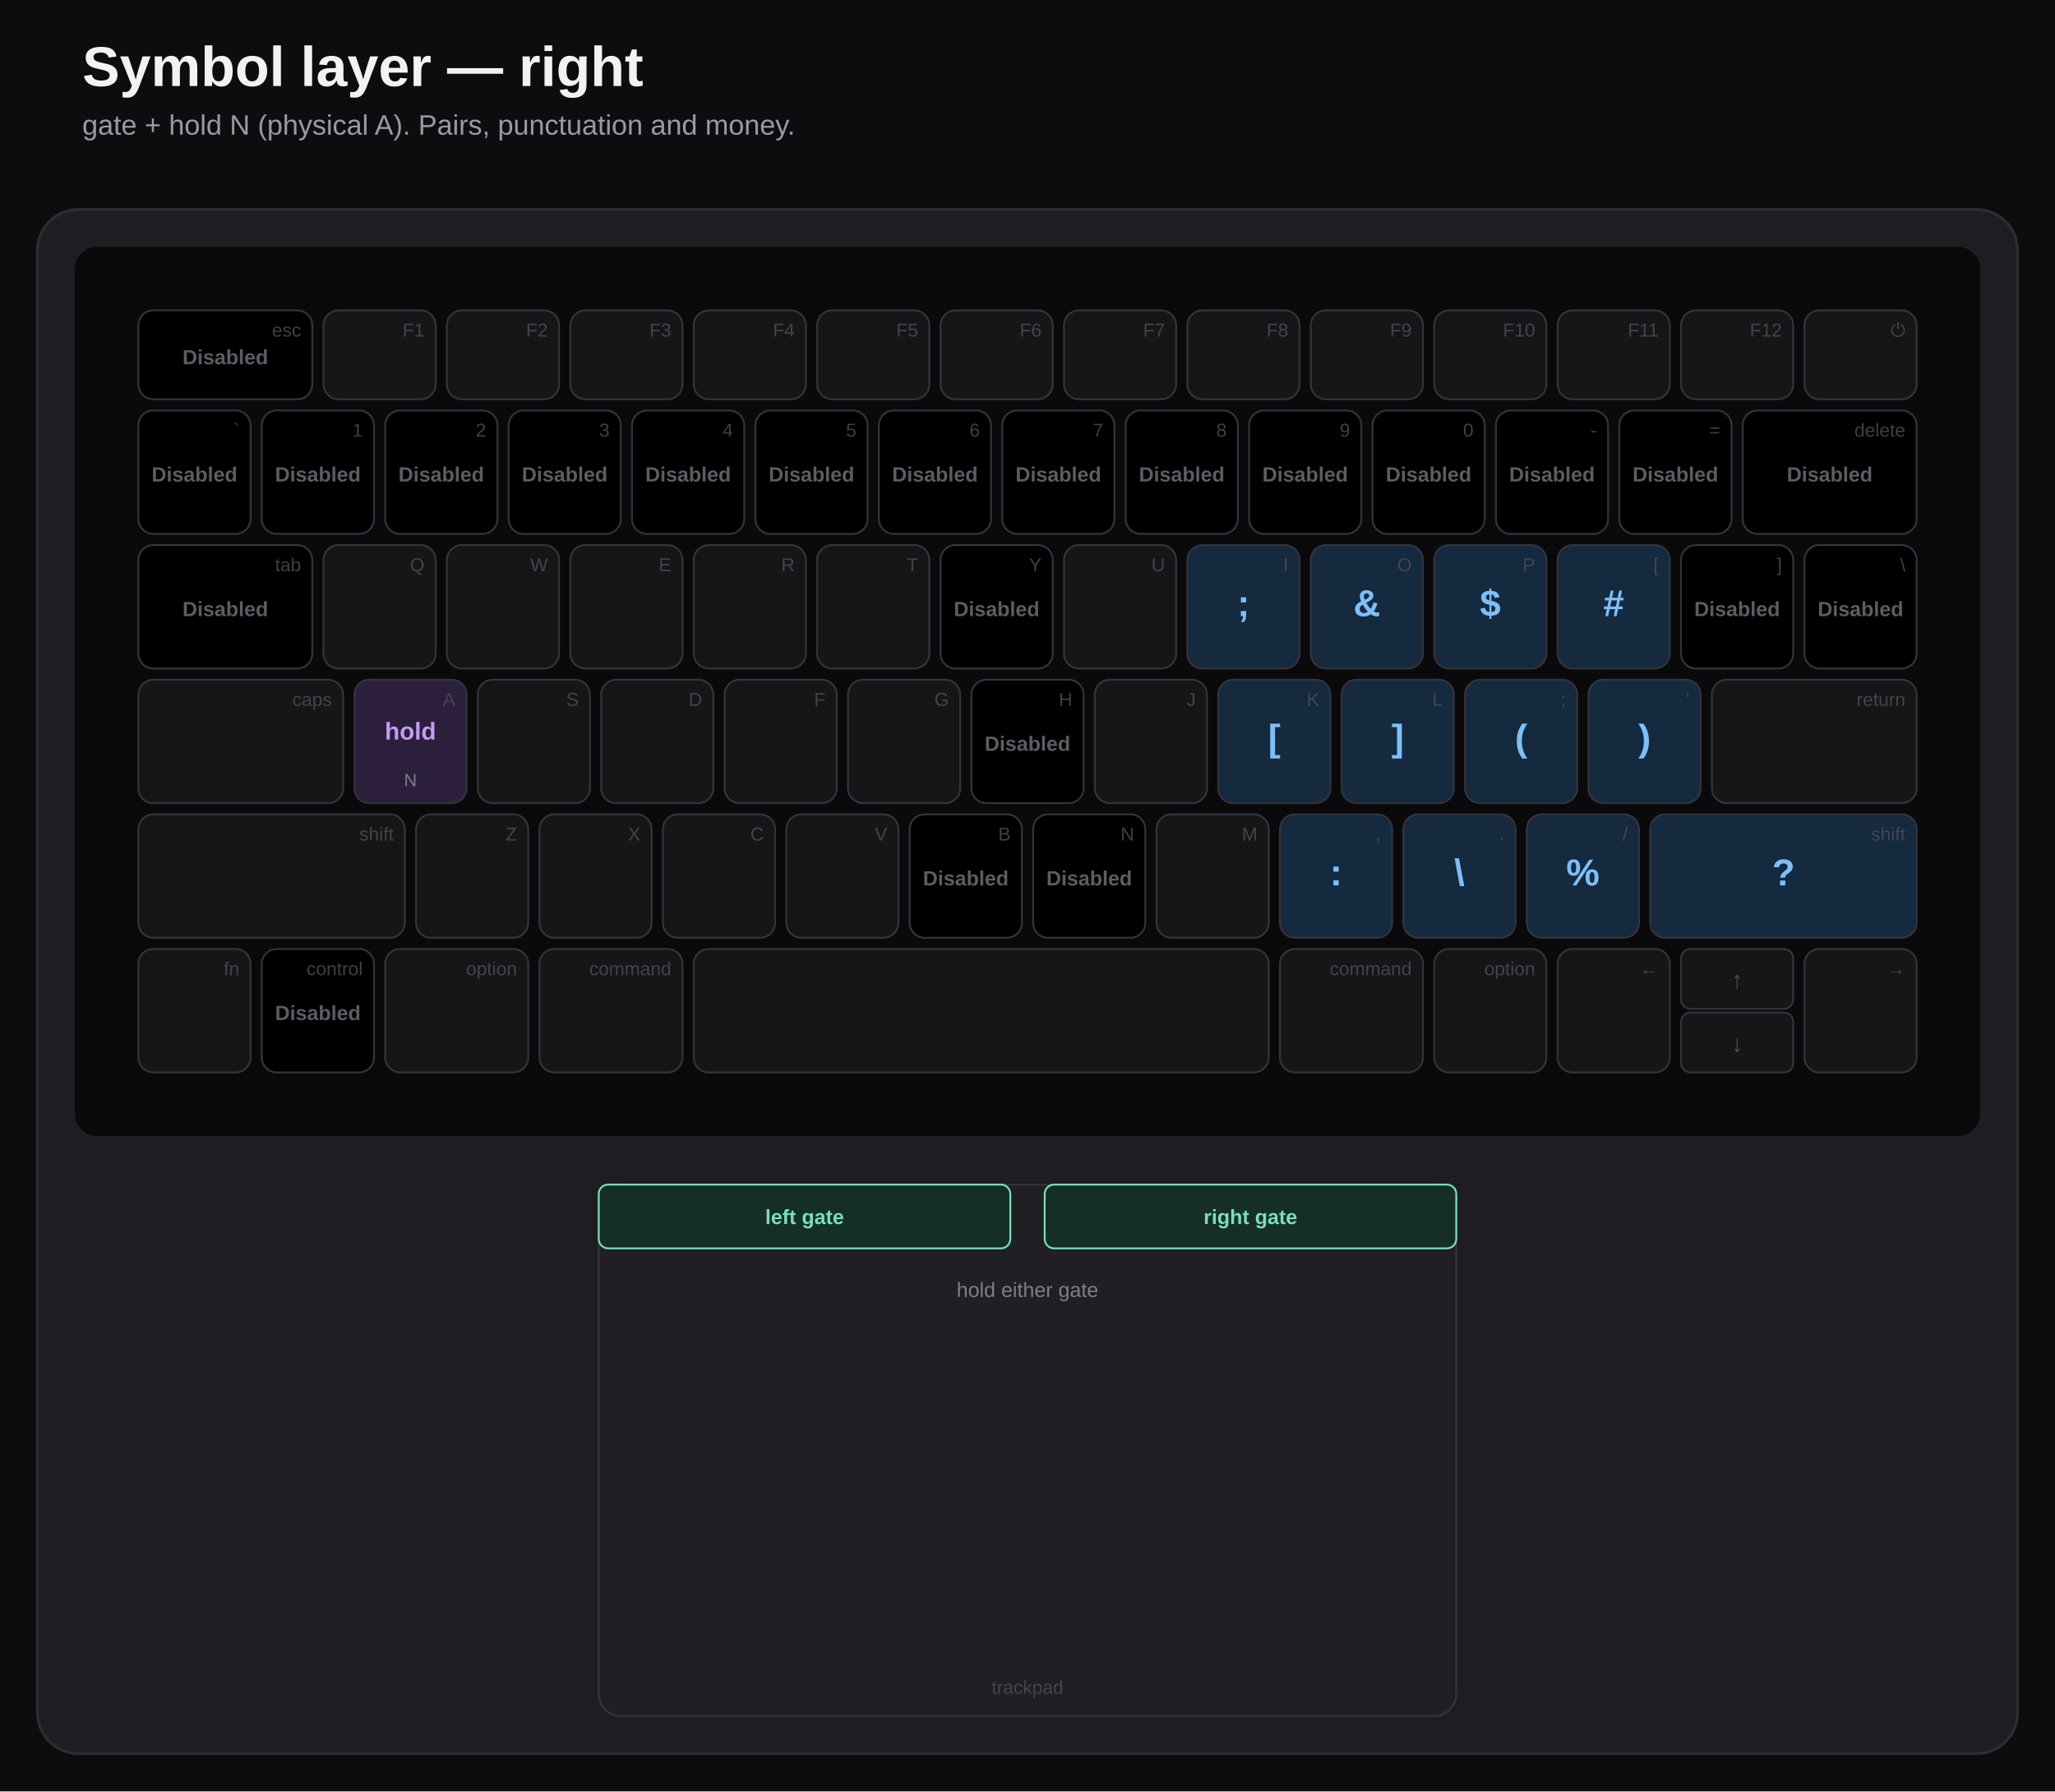
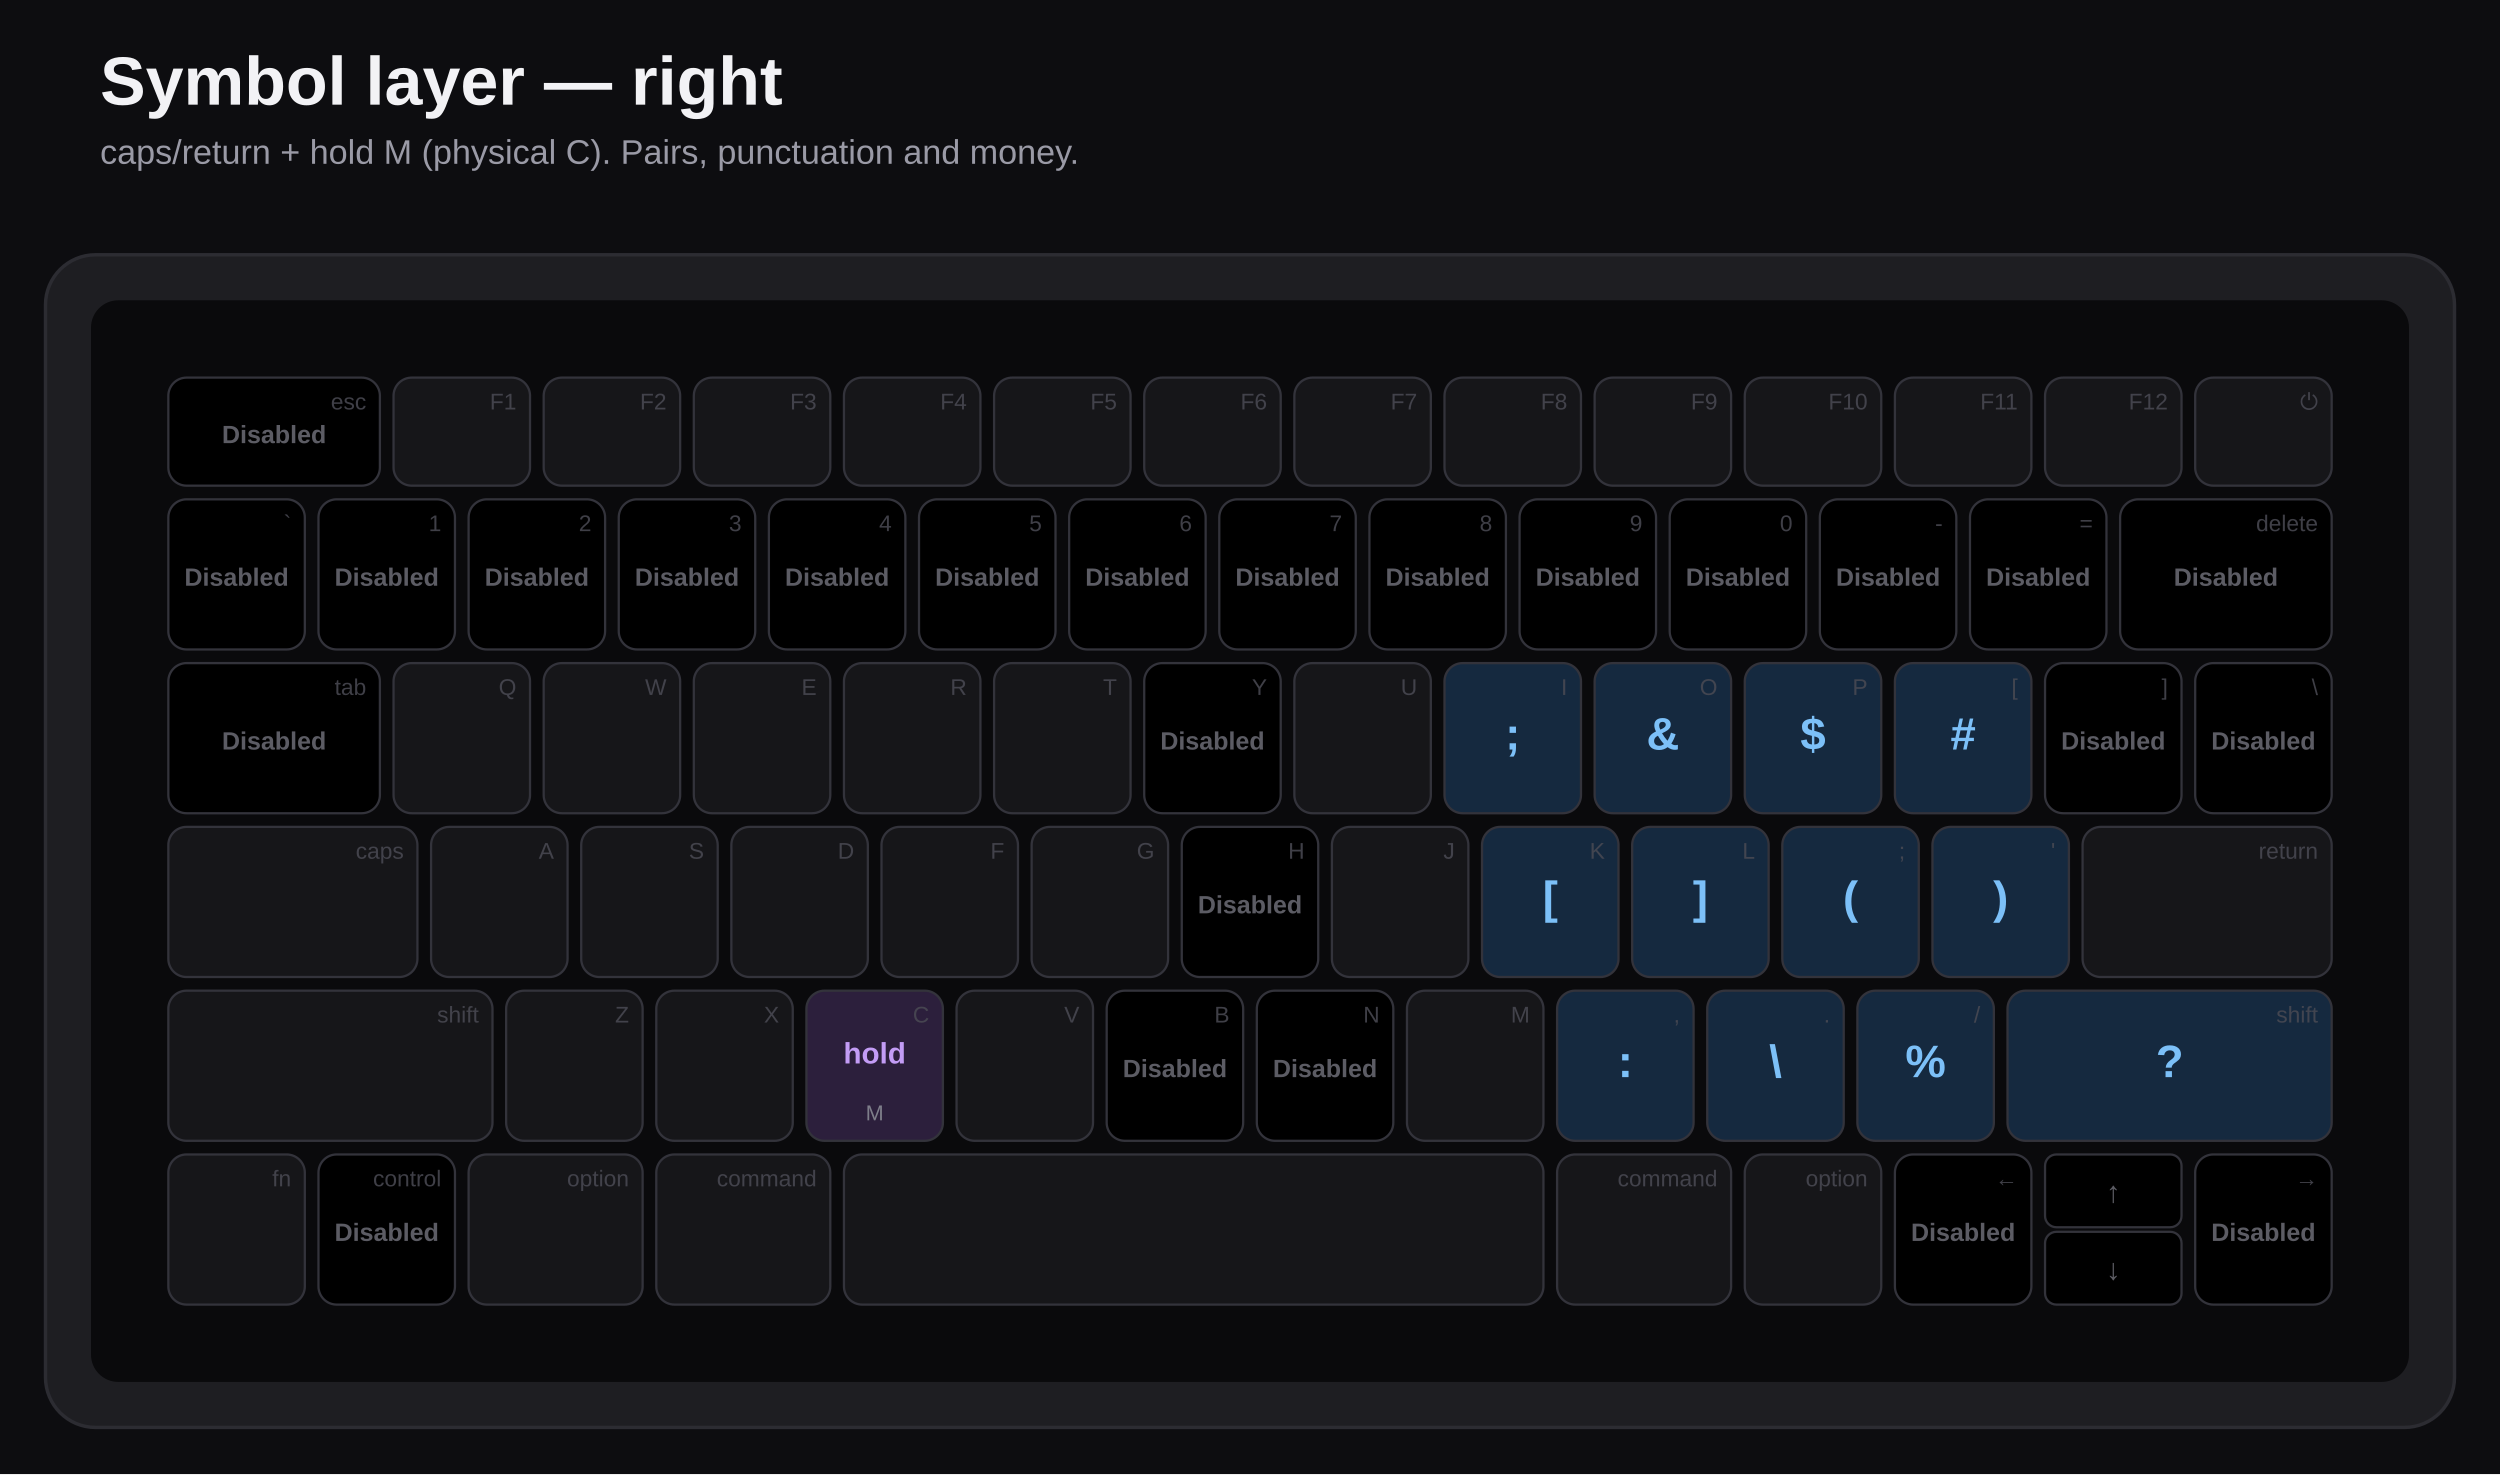
- <svg xmlns="http://www.w3.org/2000/svg" width="1099" height="958" viewBox="0 0 1099 958" role="img" aria-label="Symbol layer — right layer of the splitmac">
-   <rect width="1099" height="958" fill="#0d0d10" />
+ <svg xmlns="http://www.w3.org/2000/svg" width="1099" height="648" viewBox="0 0 1099 648" role="img" aria-label="Symbol layer — right layer of the splitmac">
+   <rect width="1099" height="648" fill="#0d0d10" />
  <text x="44.0" y="46.0" fill="#f2f2f5" font-size="30" font-weight="700" text-anchor="start" opacity="1.0" font-family="-apple-system, BlinkMacSystemFont, 'SF Pro Text', 'Helvetica Neue', Arial, sans-serif">Symbol layer — right</text>
-   <text x="44.0" y="72.0" fill="#9a9aa6" font-size="15" font-weight="400" text-anchor="start" opacity="1.0" font-family="-apple-system, BlinkMacSystemFont, 'SF Pro Text', 'Helvetica Neue', Arial, sans-serif">gate + hold N (physical A). Pairs, punctuation and money.</text>
-   <rect x="20.0" y="112.0" width="1059.0" height="825.8" rx="22" fill="#1e1e22" stroke="#2c2c32" stroke-width="1.5" />
+   <text x="44.0" y="72.0" fill="#9a9aa6" font-size="15" font-weight="400" text-anchor="start" opacity="1.0" font-family="-apple-system, BlinkMacSystemFont, 'SF Pro Text', 'Helvetica Neue', Arial, sans-serif">caps/return + hold M (physical C). Pairs, punctuation and money.</text>
+   <rect x="20.0" y="112.0" width="1059.0" height="515.5" rx="22" fill="#1e1e22" stroke="#2c2c32" stroke-width="1.5" />
  <rect x="40.0" y="132.0" width="1019.0" height="475.5" rx="12" fill="#0a0a0c" />
-   <rect x="320.2" y="633.5" width="458.6" height="284.3" rx="12" fill="#1f1f24" stroke="#33333b" stroke-width="1" />
-   <rect x="320.2" y="633.5" width="220.1" height="34.1" rx="5" fill="#152e26" stroke="#79dfbc" stroke-width="1" />
-   <text x="430.3" y="654.6" fill="#79dfbc" font-size="11" font-weight="600" text-anchor="middle" opacity="1.0" font-family="-apple-system, BlinkMacSystemFont, 'SF Pro Text', 'Helvetica Neue', Arial, sans-serif">left gate</text>
-   <rect x="558.7" y="633.5" width="220.1" height="34.1" rx="5" fill="#152e26" stroke="#79dfbc" stroke-width="1" />
-   <text x="668.7" y="654.6" fill="#79dfbc" font-size="11" font-weight="600" text-anchor="middle" opacity="1.0" font-family="-apple-system, BlinkMacSystemFont, 'SF Pro Text', 'Helvetica Neue', Arial, sans-serif">right gate</text>
-   <text x="549.5" y="693.6" fill="#7e7e8a" font-size="11" font-weight="500" text-anchor="middle" opacity="1.0" font-family="-apple-system, BlinkMacSystemFont, 'SF Pro Text', 'Helvetica Neue', Arial, sans-serif">hold either gate</text>
-   <text x="549.5" y="905.8" fill="#4a4a53" font-size="10" font-weight="500" text-anchor="middle" opacity="0.85" font-family="-apple-system, BlinkMacSystemFont, 'SF Pro Text', 'Helvetica Neue', Arial, sans-serif">trackpad</text>
  <rect x="74.0" y="166.0" width="93.0" height="47.5" rx="8" fill="#000000" stroke="#33333b" stroke-width="1" />
  <text x="161.0" y="180.0" fill="#4a4a53" font-size="10" font-weight="500" text-anchor="end" opacity="0.85" font-family="-apple-system, BlinkMacSystemFont, 'SF Pro Text', 'Helvetica Neue', Arial, sans-serif">esc</text>
  <text x="120.5" y="194.8" fill="#5c5c64" font-size="11" font-weight="600" text-anchor="middle" opacity="1.0" font-family="-apple-system, BlinkMacSystemFont, 'SF Pro Text', 'Helvetica Neue', Arial, sans-serif">Disabled</text>
  <rect x="173.0" y="166.0" width="60.0" height="47.5" rx="8" fill="#161619" stroke="#33333b" stroke-width="1" />
  <text x="227.0" y="180.0" fill="#4a4a53" font-size="10" font-weight="500" text-anchor="end" opacity="0.85" font-family="-apple-system, BlinkMacSystemFont, 'SF Pro Text', 'Helvetica Neue', Arial, sans-serif">F1</text>
  <rect x="239.0" y="166.0" width="60.0" height="47.5" rx="8" fill="#161619" stroke="#33333b" stroke-width="1" />
  <text x="293.0" y="180.0" fill="#4a4a53" font-size="10" font-weight="500" text-anchor="end" opacity="0.85" font-family="-apple-system, BlinkMacSystemFont, 'SF Pro Text', 'Helvetica Neue', Arial, sans-serif">F2</text>
  <rect x="305.0" y="166.0" width="60.0" height="47.5" rx="8" fill="#161619" stroke="#33333b" stroke-width="1" />
  <text x="359.0" y="180.0" fill="#4a4a53" font-size="10" font-weight="500" text-anchor="end" opacity="0.85" font-family="-apple-system, BlinkMacSystemFont, 'SF Pro Text', 'Helvetica Neue', Arial, sans-serif">F3</text>
  <rect x="371.0" y="166.0" width="60.0" height="47.5" rx="8" fill="#161619" stroke="#33333b" stroke-width="1" />
  <text x="425.0" y="180.0" fill="#4a4a53" font-size="10" font-weight="500" text-anchor="end" opacity="0.85" font-family="-apple-system, BlinkMacSystemFont, 'SF Pro Text', 'Helvetica Neue', Arial, sans-serif">F4</text>
  <rect x="437.0" y="166.0" width="60.0" height="47.5" rx="8" fill="#161619" stroke="#33333b" stroke-width="1" />
  <text x="491.0" y="180.0" fill="#4a4a53" font-size="10" font-weight="500" text-anchor="end" opacity="0.85" font-family="-apple-system, BlinkMacSystemFont, 'SF Pro Text', 'Helvetica Neue', Arial, sans-serif">F5</text>
  <rect x="503.0" y="166.0" width="60.0" height="47.5" rx="8" fill="#161619" stroke="#33333b" stroke-width="1" />
  <text x="557.0" y="180.0" fill="#4a4a53" font-size="10" font-weight="500" text-anchor="end" opacity="0.85" font-family="-apple-system, BlinkMacSystemFont, 'SF Pro Text', 'Helvetica Neue', Arial, sans-serif">F6</text>
  <rect x="569.0" y="166.0" width="60.0" height="47.5" rx="8" fill="#161619" stroke="#33333b" stroke-width="1" />
  <text x="623.0" y="180.0" fill="#4a4a53" font-size="10" font-weight="500" text-anchor="end" opacity="0.85" font-family="-apple-system, BlinkMacSystemFont, 'SF Pro Text', 'Helvetica Neue', Arial, sans-serif">F7</text>
  <rect x="635.0" y="166.0" width="60.0" height="47.5" rx="8" fill="#161619" stroke="#33333b" stroke-width="1" />
  <text x="689.0" y="180.0" fill="#4a4a53" font-size="10" font-weight="500" text-anchor="end" opacity="0.85" font-family="-apple-system, BlinkMacSystemFont, 'SF Pro Text', 'Helvetica Neue', Arial, sans-serif">F8</text>
  <rect x="701.0" y="166.0" width="60.0" height="47.5" rx="8" fill="#161619" stroke="#33333b" stroke-width="1" />
  <text x="755.0" y="180.0" fill="#4a4a53" font-size="10" font-weight="500" text-anchor="end" opacity="0.85" font-family="-apple-system, BlinkMacSystemFont, 'SF Pro Text', 'Helvetica Neue', Arial, sans-serif">F9</text>
  <rect x="767.0" y="166.0" width="60.0" height="47.5" rx="8" fill="#161619" stroke="#33333b" stroke-width="1" />
  <text x="821.0" y="180.0" fill="#4a4a53" font-size="10" font-weight="500" text-anchor="end" opacity="0.85" font-family="-apple-system, BlinkMacSystemFont, 'SF Pro Text', 'Helvetica Neue', Arial, sans-serif">F10</text>
  <rect x="833.0" y="166.0" width="60.0" height="47.5" rx="8" fill="#161619" stroke="#33333b" stroke-width="1" />
  <text x="887.0" y="180.0" fill="#4a4a53" font-size="10" font-weight="500" text-anchor="end" opacity="0.85" font-family="-apple-system, BlinkMacSystemFont, 'SF Pro Text', 'Helvetica Neue', Arial, sans-serif">F11</text>
  <rect x="899.0" y="166.0" width="60.0" height="47.5" rx="8" fill="#161619" stroke="#33333b" stroke-width="1" />
  <text x="953.0" y="180.0" fill="#4a4a53" font-size="10" font-weight="500" text-anchor="end" opacity="0.85" font-family="-apple-system, BlinkMacSystemFont, 'SF Pro Text', 'Helvetica Neue', Arial, sans-serif">F12</text>
  <rect x="965.0" y="166.0" width="60.0" height="47.5" rx="8" fill="#161619" stroke="#33333b" stroke-width="1" />
  <text x="1019.0" y="180.0" fill="#4a4a53" font-size="10" font-weight="500" text-anchor="end" opacity="0.85" font-family="-apple-system, BlinkMacSystemFont, 'SF Pro Text', 'Helvetica Neue', Arial, sans-serif">⏻</text>
  <rect x="74.0" y="219.5" width="60.0" height="66.0" rx="8" fill="#000000" stroke="#33333b" stroke-width="1" />
  <text x="128.0" y="233.5" fill="#4a4a53" font-size="10" font-weight="500" text-anchor="end" opacity="0.85" font-family="-apple-system, BlinkMacSystemFont, 'SF Pro Text', 'Helvetica Neue', Arial, sans-serif">`</text>
  <text x="104.0" y="257.5" fill="#5c5c64" font-size="11" font-weight="600" text-anchor="middle" opacity="1.0" font-family="-apple-system, BlinkMacSystemFont, 'SF Pro Text', 'Helvetica Neue', Arial, sans-serif">Disabled</text>
  <rect x="140.0" y="219.5" width="60.0" height="66.0" rx="8" fill="#000000" stroke="#33333b" stroke-width="1" />
  <text x="194.0" y="233.5" fill="#4a4a53" font-size="10" font-weight="500" text-anchor="end" opacity="0.85" font-family="-apple-system, BlinkMacSystemFont, 'SF Pro Text', 'Helvetica Neue', Arial, sans-serif">1</text>
  <text x="170.0" y="257.5" fill="#5c5c64" font-size="11" font-weight="600" text-anchor="middle" opacity="1.0" font-family="-apple-system, BlinkMacSystemFont, 'SF Pro Text', 'Helvetica Neue', Arial, sans-serif">Disabled</text>
  <rect x="206.0" y="219.5" width="60.0" height="66.0" rx="8" fill="#000000" stroke="#33333b" stroke-width="1" />
  <text x="260.0" y="233.5" fill="#4a4a53" font-size="10" font-weight="500" text-anchor="end" opacity="0.85" font-family="-apple-system, BlinkMacSystemFont, 'SF Pro Text', 'Helvetica Neue', Arial, sans-serif">2</text>
  <text x="236.0" y="257.5" fill="#5c5c64" font-size="11" font-weight="600" text-anchor="middle" opacity="1.0" font-family="-apple-system, BlinkMacSystemFont, 'SF Pro Text', 'Helvetica Neue', Arial, sans-serif">Disabled</text>
  <rect x="272.0" y="219.5" width="60.0" height="66.0" rx="8" fill="#000000" stroke="#33333b" stroke-width="1" />
  <text x="326.0" y="233.5" fill="#4a4a53" font-size="10" font-weight="500" text-anchor="end" opacity="0.85" font-family="-apple-system, BlinkMacSystemFont, 'SF Pro Text', 'Helvetica Neue', Arial, sans-serif">3</text>
  <text x="302.0" y="257.5" fill="#5c5c64" font-size="11" font-weight="600" text-anchor="middle" opacity="1.0" font-family="-apple-system, BlinkMacSystemFont, 'SF Pro Text', 'Helvetica Neue', Arial, sans-serif">Disabled</text>
  <rect x="338.0" y="219.5" width="60.0" height="66.0" rx="8" fill="#000000" stroke="#33333b" stroke-width="1" />
  <text x="392.0" y="233.5" fill="#4a4a53" font-size="10" font-weight="500" text-anchor="end" opacity="0.85" font-family="-apple-system, BlinkMacSystemFont, 'SF Pro Text', 'Helvetica Neue', Arial, sans-serif">4</text>
  <text x="368.0" y="257.5" fill="#5c5c64" font-size="11" font-weight="600" text-anchor="middle" opacity="1.0" font-family="-apple-system, BlinkMacSystemFont, 'SF Pro Text', 'Helvetica Neue', Arial, sans-serif">Disabled</text>
  <rect x="404.0" y="219.5" width="60.0" height="66.0" rx="8" fill="#000000" stroke="#33333b" stroke-width="1" />
  <text x="458.0" y="233.5" fill="#4a4a53" font-size="10" font-weight="500" text-anchor="end" opacity="0.85" font-family="-apple-system, BlinkMacSystemFont, 'SF Pro Text', 'Helvetica Neue', Arial, sans-serif">5</text>
  <text x="434.0" y="257.5" fill="#5c5c64" font-size="11" font-weight="600" text-anchor="middle" opacity="1.0" font-family="-apple-system, BlinkMacSystemFont, 'SF Pro Text', 'Helvetica Neue', Arial, sans-serif">Disabled</text>
  <rect x="470.0" y="219.5" width="60.0" height="66.0" rx="8" fill="#000000" stroke="#33333b" stroke-width="1" />
  <text x="524.0" y="233.5" fill="#4a4a53" font-size="10" font-weight="500" text-anchor="end" opacity="0.85" font-family="-apple-system, BlinkMacSystemFont, 'SF Pro Text', 'Helvetica Neue', Arial, sans-serif">6</text>
  <text x="500.0" y="257.5" fill="#5c5c64" font-size="11" font-weight="600" text-anchor="middle" opacity="1.0" font-family="-apple-system, BlinkMacSystemFont, 'SF Pro Text', 'Helvetica Neue', Arial, sans-serif">Disabled</text>
  <rect x="536.0" y="219.5" width="60.0" height="66.0" rx="8" fill="#000000" stroke="#33333b" stroke-width="1" />
  <text x="590.0" y="233.5" fill="#4a4a53" font-size="10" font-weight="500" text-anchor="end" opacity="0.85" font-family="-apple-system, BlinkMacSystemFont, 'SF Pro Text', 'Helvetica Neue', Arial, sans-serif">7</text>
  <text x="566.0" y="257.5" fill="#5c5c64" font-size="11" font-weight="600" text-anchor="middle" opacity="1.0" font-family="-apple-system, BlinkMacSystemFont, 'SF Pro Text', 'Helvetica Neue', Arial, sans-serif">Disabled</text>
  <rect x="602.0" y="219.5" width="60.0" height="66.0" rx="8" fill="#000000" stroke="#33333b" stroke-width="1" />
  <text x="656.0" y="233.5" fill="#4a4a53" font-size="10" font-weight="500" text-anchor="end" opacity="0.85" font-family="-apple-system, BlinkMacSystemFont, 'SF Pro Text', 'Helvetica Neue', Arial, sans-serif">8</text>
  <text x="632.0" y="257.5" fill="#5c5c64" font-size="11" font-weight="600" text-anchor="middle" opacity="1.0" font-family="-apple-system, BlinkMacSystemFont, 'SF Pro Text', 'Helvetica Neue', Arial, sans-serif">Disabled</text>
  <rect x="668.0" y="219.5" width="60.0" height="66.0" rx="8" fill="#000000" stroke="#33333b" stroke-width="1" />
  <text x="722.0" y="233.5" fill="#4a4a53" font-size="10" font-weight="500" text-anchor="end" opacity="0.85" font-family="-apple-system, BlinkMacSystemFont, 'SF Pro Text', 'Helvetica Neue', Arial, sans-serif">9</text>
  <text x="698.0" y="257.5" fill="#5c5c64" font-size="11" font-weight="600" text-anchor="middle" opacity="1.0" font-family="-apple-system, BlinkMacSystemFont, 'SF Pro Text', 'Helvetica Neue', Arial, sans-serif">Disabled</text>
  <rect x="734.0" y="219.5" width="60.0" height="66.0" rx="8" fill="#000000" stroke="#33333b" stroke-width="1" />
  <text x="788.0" y="233.5" fill="#4a4a53" font-size="10" font-weight="500" text-anchor="end" opacity="0.85" font-family="-apple-system, BlinkMacSystemFont, 'SF Pro Text', 'Helvetica Neue', Arial, sans-serif">0</text>
  <text x="764.0" y="257.5" fill="#5c5c64" font-size="11" font-weight="600" text-anchor="middle" opacity="1.0" font-family="-apple-system, BlinkMacSystemFont, 'SF Pro Text', 'Helvetica Neue', Arial, sans-serif">Disabled</text>
  <rect x="800.0" y="219.5" width="60.0" height="66.0" rx="8" fill="#000000" stroke="#33333b" stroke-width="1" />
  <text x="854.0" y="233.5" fill="#4a4a53" font-size="10" font-weight="500" text-anchor="end" opacity="0.85" font-family="-apple-system, BlinkMacSystemFont, 'SF Pro Text', 'Helvetica Neue', Arial, sans-serif">-</text>
  <text x="830.0" y="257.5" fill="#5c5c64" font-size="11" font-weight="600" text-anchor="middle" opacity="1.0" font-family="-apple-system, BlinkMacSystemFont, 'SF Pro Text', 'Helvetica Neue', Arial, sans-serif">Disabled</text>
  <rect x="866.0" y="219.5" width="60.0" height="66.0" rx="8" fill="#000000" stroke="#33333b" stroke-width="1" />
  <text x="920.0" y="233.5" fill="#4a4a53" font-size="10" font-weight="500" text-anchor="end" opacity="0.85" font-family="-apple-system, BlinkMacSystemFont, 'SF Pro Text', 'Helvetica Neue', Arial, sans-serif">=</text>
  <text x="896.0" y="257.5" fill="#5c5c64" font-size="11" font-weight="600" text-anchor="middle" opacity="1.0" font-family="-apple-system, BlinkMacSystemFont, 'SF Pro Text', 'Helvetica Neue', Arial, sans-serif">Disabled</text>
  <rect x="932.0" y="219.5" width="93.0" height="66.0" rx="8" fill="#000000" stroke="#33333b" stroke-width="1" />
  <text x="1019.0" y="233.5" fill="#4a4a53" font-size="10" font-weight="500" text-anchor="end" opacity="0.85" font-family="-apple-system, BlinkMacSystemFont, 'SF Pro Text', 'Helvetica Neue', Arial, sans-serif">delete</text>
  <text x="978.5" y="257.5" fill="#5c5c64" font-size="11" font-weight="600" text-anchor="middle" opacity="1.0" font-family="-apple-system, BlinkMacSystemFont, 'SF Pro Text', 'Helvetica Neue', Arial, sans-serif">Disabled</text>
  <rect x="74.0" y="291.5" width="93.0" height="66.0" rx="8" fill="#000000" stroke="#33333b" stroke-width="1" />
  <text x="161.0" y="305.5" fill="#4a4a53" font-size="10" font-weight="500" text-anchor="end" opacity="0.85" font-family="-apple-system, BlinkMacSystemFont, 'SF Pro Text', 'Helvetica Neue', Arial, sans-serif">tab</text>
  <text x="120.5" y="329.5" fill="#5c5c64" font-size="11" font-weight="600" text-anchor="middle" opacity="1.0" font-family="-apple-system, BlinkMacSystemFont, 'SF Pro Text', 'Helvetica Neue', Arial, sans-serif">Disabled</text>
  <rect x="173.0" y="291.5" width="60.0" height="66.0" rx="8" fill="#161619" stroke="#33333b" stroke-width="1" />
  <text x="227.0" y="305.5" fill="#4a4a53" font-size="10" font-weight="500" text-anchor="end" opacity="0.85" font-family="-apple-system, BlinkMacSystemFont, 'SF Pro Text', 'Helvetica Neue', Arial, sans-serif">Q</text>
  <rect x="239.0" y="291.5" width="60.0" height="66.0" rx="8" fill="#161619" stroke="#33333b" stroke-width="1" />
  <text x="293.0" y="305.5" fill="#4a4a53" font-size="10" font-weight="500" text-anchor="end" opacity="0.85" font-family="-apple-system, BlinkMacSystemFont, 'SF Pro Text', 'Helvetica Neue', Arial, sans-serif">W</text>
  <rect x="305.0" y="291.5" width="60.0" height="66.0" rx="8" fill="#161619" stroke="#33333b" stroke-width="1" />
  <text x="359.0" y="305.5" fill="#4a4a53" font-size="10" font-weight="500" text-anchor="end" opacity="0.85" font-family="-apple-system, BlinkMacSystemFont, 'SF Pro Text', 'Helvetica Neue', Arial, sans-serif">E</text>
  <rect x="371.0" y="291.5" width="60.0" height="66.0" rx="8" fill="#161619" stroke="#33333b" stroke-width="1" />
  <text x="425.0" y="305.5" fill="#4a4a53" font-size="10" font-weight="500" text-anchor="end" opacity="0.85" font-family="-apple-system, BlinkMacSystemFont, 'SF Pro Text', 'Helvetica Neue', Arial, sans-serif">R</text>
  <rect x="437.0" y="291.5" width="60.0" height="66.0" rx="8" fill="#161619" stroke="#33333b" stroke-width="1" />
  <text x="491.0" y="305.5" fill="#4a4a53" font-size="10" font-weight="500" text-anchor="end" opacity="0.85" font-family="-apple-system, BlinkMacSystemFont, 'SF Pro Text', 'Helvetica Neue', Arial, sans-serif">T</text>
  <rect x="503.0" y="291.5" width="60.0" height="66.0" rx="8" fill="#000000" stroke="#33333b" stroke-width="1" />
  <text x="557.0" y="305.5" fill="#4a4a53" font-size="10" font-weight="500" text-anchor="end" opacity="0.85" font-family="-apple-system, BlinkMacSystemFont, 'SF Pro Text', 'Helvetica Neue', Arial, sans-serif">Y</text>
  <text x="533.0" y="329.5" fill="#5c5c64" font-size="11" font-weight="600" text-anchor="middle" opacity="1.0" font-family="-apple-system, BlinkMacSystemFont, 'SF Pro Text', 'Helvetica Neue', Arial, sans-serif">Disabled</text>
  <rect x="569.0" y="291.5" width="60.0" height="66.0" rx="8" fill="#161619" stroke="#33333b" stroke-width="1" />
  <text x="623.0" y="305.5" fill="#4a4a53" font-size="10" font-weight="500" text-anchor="end" opacity="0.85" font-family="-apple-system, BlinkMacSystemFont, 'SF Pro Text', 'Helvetica Neue', Arial, sans-serif">U</text>
  <rect x="635.0" y="291.5" width="60.0" height="66.0" rx="8" fill="#15293f" stroke="#33333b" stroke-width="1" />
  <text x="689.0" y="305.5" fill="#4a4a53" font-size="10" font-weight="500" text-anchor="end" opacity="0.85" font-family="-apple-system, BlinkMacSystemFont, 'SF Pro Text', 'Helvetica Neue', Arial, sans-serif">I</text>
  <text x="665.0" y="329.5" fill="#7cc0f8" font-size="20" font-weight="700" text-anchor="middle" opacity="1.0" font-family="-apple-system, BlinkMacSystemFont, 'SF Pro Text', 'Helvetica Neue', Arial, sans-serif">;</text>
  <rect x="701.0" y="291.5" width="60.0" height="66.0" rx="8" fill="#15293f" stroke="#33333b" stroke-width="1" />
  <text x="755.0" y="305.5" fill="#4a4a53" font-size="10" font-weight="500" text-anchor="end" opacity="0.85" font-family="-apple-system, BlinkMacSystemFont, 'SF Pro Text', 'Helvetica Neue', Arial, sans-serif">O</text>
  <text x="731.0" y="329.5" fill="#7cc0f8" font-size="20" font-weight="700" text-anchor="middle" opacity="1.0" font-family="-apple-system, BlinkMacSystemFont, 'SF Pro Text', 'Helvetica Neue', Arial, sans-serif">&amp;</text>
  <rect x="767.0" y="291.5" width="60.0" height="66.0" rx="8" fill="#15293f" stroke="#33333b" stroke-width="1" />
  <text x="821.0" y="305.5" fill="#4a4a53" font-size="10" font-weight="500" text-anchor="end" opacity="0.85" font-family="-apple-system, BlinkMacSystemFont, 'SF Pro Text', 'Helvetica Neue', Arial, sans-serif">P</text>
  <text x="797.0" y="329.5" fill="#7cc0f8" font-size="20" font-weight="700" text-anchor="middle" opacity="1.0" font-family="-apple-system, BlinkMacSystemFont, 'SF Pro Text', 'Helvetica Neue', Arial, sans-serif">$</text>
  <rect x="833.0" y="291.5" width="60.0" height="66.0" rx="8" fill="#15293f" stroke="#33333b" stroke-width="1" />
  <text x="887.0" y="305.5" fill="#4a4a53" font-size="10" font-weight="500" text-anchor="end" opacity="0.85" font-family="-apple-system, BlinkMacSystemFont, 'SF Pro Text', 'Helvetica Neue', Arial, sans-serif">[</text>
  <text x="863.0" y="329.5" fill="#7cc0f8" font-size="20" font-weight="700" text-anchor="middle" opacity="1.0" font-family="-apple-system, BlinkMacSystemFont, 'SF Pro Text', 'Helvetica Neue', Arial, sans-serif">#</text>
  <rect x="899.0" y="291.5" width="60.0" height="66.0" rx="8" fill="#000000" stroke="#33333b" stroke-width="1" />
  <text x="953.0" y="305.5" fill="#4a4a53" font-size="10" font-weight="500" text-anchor="end" opacity="0.85" font-family="-apple-system, BlinkMacSystemFont, 'SF Pro Text', 'Helvetica Neue', Arial, sans-serif">]</text>
  <text x="929.0" y="329.5" fill="#5c5c64" font-size="11" font-weight="600" text-anchor="middle" opacity="1.0" font-family="-apple-system, BlinkMacSystemFont, 'SF Pro Text', 'Helvetica Neue', Arial, sans-serif">Disabled</text>
  <rect x="965.0" y="291.5" width="60.0" height="66.0" rx="8" fill="#000000" stroke="#33333b" stroke-width="1" />
  <text x="1019.0" y="305.5" fill="#4a4a53" font-size="10" font-weight="500" text-anchor="end" opacity="0.85" font-family="-apple-system, BlinkMacSystemFont, 'SF Pro Text', 'Helvetica Neue', Arial, sans-serif">\</text>
  <text x="995.0" y="329.5" fill="#5c5c64" font-size="11" font-weight="600" text-anchor="middle" opacity="1.0" font-family="-apple-system, BlinkMacSystemFont, 'SF Pro Text', 'Helvetica Neue', Arial, sans-serif">Disabled</text>
  <rect x="74.0" y="363.5" width="109.5" height="66.0" rx="8" fill="#161619" stroke="#33333b" stroke-width="1" />
  <text x="177.5" y="377.5" fill="#4a4a53" font-size="10" font-weight="500" text-anchor="end" opacity="0.85" font-family="-apple-system, BlinkMacSystemFont, 'SF Pro Text', 'Helvetica Neue', Arial, sans-serif">caps</text>
-   <rect x="189.5" y="363.5" width="60.0" height="66.0" rx="8" fill="#2c1f3c" stroke="#33333b" stroke-width="1" />
+   <rect x="189.5" y="363.5" width="60.0" height="66.0" rx="8" fill="#161619" stroke="#33333b" stroke-width="1" />
  <text x="243.5" y="377.5" fill="#4a4a53" font-size="10" font-weight="500" text-anchor="end" opacity="0.85" font-family="-apple-system, BlinkMacSystemFont, 'SF Pro Text', 'Helvetica Neue', Arial, sans-serif">A</text>
-   <text x="219.5" y="395.5" fill="#c39cf5" font-size="13" font-weight="600" text-anchor="middle" opacity="1.0" font-family="-apple-system, BlinkMacSystemFont, 'SF Pro Text', 'Helvetica Neue', Arial, sans-serif">hold</text>
-   <text x="219.5" y="420.5" fill="#7e7e8a" font-size="9.5" font-weight="500" text-anchor="middle" opacity="1.0" font-family="-apple-system, BlinkMacSystemFont, 'SF Pro Text', 'Helvetica Neue', Arial, sans-serif">N</text>
  <rect x="255.5" y="363.5" width="60.0" height="66.0" rx="8" fill="#161619" stroke="#33333b" stroke-width="1" />
  <text x="309.5" y="377.5" fill="#4a4a53" font-size="10" font-weight="500" text-anchor="end" opacity="0.85" font-family="-apple-system, BlinkMacSystemFont, 'SF Pro Text', 'Helvetica Neue', Arial, sans-serif">S</text>
  <rect x="321.5" y="363.5" width="60.0" height="66.0" rx="8" fill="#161619" stroke="#33333b" stroke-width="1" />
  <text x="375.5" y="377.5" fill="#4a4a53" font-size="10" font-weight="500" text-anchor="end" opacity="0.85" font-family="-apple-system, BlinkMacSystemFont, 'SF Pro Text', 'Helvetica Neue', Arial, sans-serif">D</text>
  <rect x="387.5" y="363.5" width="60.0" height="66.0" rx="8" fill="#161619" stroke="#33333b" stroke-width="1" />
  <text x="441.5" y="377.5" fill="#4a4a53" font-size="10" font-weight="500" text-anchor="end" opacity="0.85" font-family="-apple-system, BlinkMacSystemFont, 'SF Pro Text', 'Helvetica Neue', Arial, sans-serif">F</text>
  <rect x="453.5" y="363.5" width="60.0" height="66.0" rx="8" fill="#161619" stroke="#33333b" stroke-width="1" />
  <text x="507.5" y="377.5" fill="#4a4a53" font-size="10" font-weight="500" text-anchor="end" opacity="0.85" font-family="-apple-system, BlinkMacSystemFont, 'SF Pro Text', 'Helvetica Neue', Arial, sans-serif">G</text>
  <rect x="519.5" y="363.5" width="60.0" height="66.0" rx="8" fill="#000000" stroke="#33333b" stroke-width="1" />
  <text x="573.5" y="377.5" fill="#4a4a53" font-size="10" font-weight="500" text-anchor="end" opacity="0.85" font-family="-apple-system, BlinkMacSystemFont, 'SF Pro Text', 'Helvetica Neue', Arial, sans-serif">H</text>
  <text x="549.5" y="401.5" fill="#5c5c64" font-size="11" font-weight="600" text-anchor="middle" opacity="1.0" font-family="-apple-system, BlinkMacSystemFont, 'SF Pro Text', 'Helvetica Neue', Arial, sans-serif">Disabled</text>
  <rect x="585.5" y="363.5" width="60.0" height="66.0" rx="8" fill="#161619" stroke="#33333b" stroke-width="1" />
  <text x="639.5" y="377.5" fill="#4a4a53" font-size="10" font-weight="500" text-anchor="end" opacity="0.85" font-family="-apple-system, BlinkMacSystemFont, 'SF Pro Text', 'Helvetica Neue', Arial, sans-serif">J</text>
  <rect x="651.5" y="363.5" width="60.0" height="66.0" rx="8" fill="#15293f" stroke="#33333b" stroke-width="1" />
  <text x="705.5" y="377.5" fill="#4a4a53" font-size="10" font-weight="500" text-anchor="end" opacity="0.85" font-family="-apple-system, BlinkMacSystemFont, 'SF Pro Text', 'Helvetica Neue', Arial, sans-serif">K</text>
  <text x="681.5" y="401.5" fill="#7cc0f8" font-size="20" font-weight="700" text-anchor="middle" opacity="1.0" font-family="-apple-system, BlinkMacSystemFont, 'SF Pro Text', 'Helvetica Neue', Arial, sans-serif">[</text>
  <rect x="717.5" y="363.5" width="60.0" height="66.0" rx="8" fill="#15293f" stroke="#33333b" stroke-width="1" />
  <text x="771.5" y="377.5" fill="#4a4a53" font-size="10" font-weight="500" text-anchor="end" opacity="0.85" font-family="-apple-system, BlinkMacSystemFont, 'SF Pro Text', 'Helvetica Neue', Arial, sans-serif">L</text>
  <text x="747.5" y="401.5" fill="#7cc0f8" font-size="20" font-weight="700" text-anchor="middle" opacity="1.0" font-family="-apple-system, BlinkMacSystemFont, 'SF Pro Text', 'Helvetica Neue', Arial, sans-serif">]</text>
  <rect x="783.5" y="363.5" width="60.0" height="66.0" rx="8" fill="#15293f" stroke="#33333b" stroke-width="1" />
  <text x="837.5" y="377.5" fill="#4a4a53" font-size="10" font-weight="500" text-anchor="end" opacity="0.85" font-family="-apple-system, BlinkMacSystemFont, 'SF Pro Text', 'Helvetica Neue', Arial, sans-serif">;</text>
  <text x="813.5" y="401.5" fill="#7cc0f8" font-size="20" font-weight="700" text-anchor="middle" opacity="1.0" font-family="-apple-system, BlinkMacSystemFont, 'SF Pro Text', 'Helvetica Neue', Arial, sans-serif">(</text>
  <rect x="849.5" y="363.5" width="60.0" height="66.0" rx="8" fill="#15293f" stroke="#33333b" stroke-width="1" />
  <text x="903.5" y="377.5" fill="#4a4a53" font-size="10" font-weight="500" text-anchor="end" opacity="0.85" font-family="-apple-system, BlinkMacSystemFont, 'SF Pro Text', 'Helvetica Neue', Arial, sans-serif">'</text>
  <text x="879.5" y="401.5" fill="#7cc0f8" font-size="20" font-weight="700" text-anchor="middle" opacity="1.0" font-family="-apple-system, BlinkMacSystemFont, 'SF Pro Text', 'Helvetica Neue', Arial, sans-serif">)</text>
  <rect x="915.5" y="363.5" width="109.5" height="66.0" rx="8" fill="#161619" stroke="#33333b" stroke-width="1" />
  <text x="1019.0" y="377.5" fill="#4a4a53" font-size="10" font-weight="500" text-anchor="end" opacity="0.85" font-family="-apple-system, BlinkMacSystemFont, 'SF Pro Text', 'Helvetica Neue', Arial, sans-serif">return</text>
  <rect x="74.0" y="435.5" width="142.5" height="66.0" rx="8" fill="#161619" stroke="#33333b" stroke-width="1" />
  <text x="210.5" y="449.5" fill="#4a4a53" font-size="10" font-weight="500" text-anchor="end" opacity="0.85" font-family="-apple-system, BlinkMacSystemFont, 'SF Pro Text', 'Helvetica Neue', Arial, sans-serif">shift</text>
  <rect x="222.5" y="435.5" width="60.0" height="66.0" rx="8" fill="#161619" stroke="#33333b" stroke-width="1" />
  <text x="276.5" y="449.5" fill="#4a4a53" font-size="10" font-weight="500" text-anchor="end" opacity="0.85" font-family="-apple-system, BlinkMacSystemFont, 'SF Pro Text', 'Helvetica Neue', Arial, sans-serif">Z</text>
  <rect x="288.5" y="435.5" width="60.0" height="66.0" rx="8" fill="#161619" stroke="#33333b" stroke-width="1" />
  <text x="342.5" y="449.5" fill="#4a4a53" font-size="10" font-weight="500" text-anchor="end" opacity="0.85" font-family="-apple-system, BlinkMacSystemFont, 'SF Pro Text', 'Helvetica Neue', Arial, sans-serif">X</text>
-   <rect x="354.5" y="435.5" width="60.0" height="66.0" rx="8" fill="#161619" stroke="#33333b" stroke-width="1" />
+   <rect x="354.5" y="435.5" width="60.0" height="66.0" rx="8" fill="#2c1f3c" stroke="#33333b" stroke-width="1" />
  <text x="408.5" y="449.5" fill="#4a4a53" font-size="10" font-weight="500" text-anchor="end" opacity="0.85" font-family="-apple-system, BlinkMacSystemFont, 'SF Pro Text', 'Helvetica Neue', Arial, sans-serif">C</text>
+   <text x="384.5" y="467.5" fill="#c39cf5" font-size="13" font-weight="600" text-anchor="middle" opacity="1.0" font-family="-apple-system, BlinkMacSystemFont, 'SF Pro Text', 'Helvetica Neue', Arial, sans-serif">hold</text>
+   <text x="384.5" y="492.5" fill="#7e7e8a" font-size="9.5" font-weight="500" text-anchor="middle" opacity="1.0" font-family="-apple-system, BlinkMacSystemFont, 'SF Pro Text', 'Helvetica Neue', Arial, sans-serif">M</text>
  <rect x="420.5" y="435.5" width="60.0" height="66.0" rx="8" fill="#161619" stroke="#33333b" stroke-width="1" />
  <text x="474.5" y="449.5" fill="#4a4a53" font-size="10" font-weight="500" text-anchor="end" opacity="0.85" font-family="-apple-system, BlinkMacSystemFont, 'SF Pro Text', 'Helvetica Neue', Arial, sans-serif">V</text>
  <rect x="486.5" y="435.5" width="60.0" height="66.0" rx="8" fill="#000000" stroke="#33333b" stroke-width="1" />
  <text x="540.5" y="449.5" fill="#4a4a53" font-size="10" font-weight="500" text-anchor="end" opacity="0.85" font-family="-apple-system, BlinkMacSystemFont, 'SF Pro Text', 'Helvetica Neue', Arial, sans-serif">B</text>
  <text x="516.5" y="473.5" fill="#5c5c64" font-size="11" font-weight="600" text-anchor="middle" opacity="1.0" font-family="-apple-system, BlinkMacSystemFont, 'SF Pro Text', 'Helvetica Neue', Arial, sans-serif">Disabled</text>
  <rect x="552.5" y="435.5" width="60.0" height="66.0" rx="8" fill="#000000" stroke="#33333b" stroke-width="1" />
  <text x="606.5" y="449.5" fill="#4a4a53" font-size="10" font-weight="500" text-anchor="end" opacity="0.85" font-family="-apple-system, BlinkMacSystemFont, 'SF Pro Text', 'Helvetica Neue', Arial, sans-serif">N</text>
  <text x="582.5" y="473.5" fill="#5c5c64" font-size="11" font-weight="600" text-anchor="middle" opacity="1.0" font-family="-apple-system, BlinkMacSystemFont, 'SF Pro Text', 'Helvetica Neue', Arial, sans-serif">Disabled</text>
  <rect x="618.5" y="435.5" width="60.0" height="66.0" rx="8" fill="#161619" stroke="#33333b" stroke-width="1" />
  <text x="672.5" y="449.5" fill="#4a4a53" font-size="10" font-weight="500" text-anchor="end" opacity="0.85" font-family="-apple-system, BlinkMacSystemFont, 'SF Pro Text', 'Helvetica Neue', Arial, sans-serif">M</text>
  <rect x="684.5" y="435.5" width="60.0" height="66.0" rx="8" fill="#15293f" stroke="#33333b" stroke-width="1" />
  <text x="738.5" y="449.5" fill="#4a4a53" font-size="10" font-weight="500" text-anchor="end" opacity="0.85" font-family="-apple-system, BlinkMacSystemFont, 'SF Pro Text', 'Helvetica Neue', Arial, sans-serif">,</text>
  <text x="714.5" y="473.5" fill="#7cc0f8" font-size="20" font-weight="700" text-anchor="middle" opacity="1.0" font-family="-apple-system, BlinkMacSystemFont, 'SF Pro Text', 'Helvetica Neue', Arial, sans-serif">:</text>
  <rect x="750.5" y="435.5" width="60.0" height="66.0" rx="8" fill="#15293f" stroke="#33333b" stroke-width="1" />
  <text x="804.5" y="449.5" fill="#4a4a53" font-size="10" font-weight="500" text-anchor="end" opacity="0.85" font-family="-apple-system, BlinkMacSystemFont, 'SF Pro Text', 'Helvetica Neue', Arial, sans-serif">.</text>
  <text x="780.5" y="473.5" fill="#7cc0f8" font-size="20" font-weight="700" text-anchor="middle" opacity="1.0" font-family="-apple-system, BlinkMacSystemFont, 'SF Pro Text', 'Helvetica Neue', Arial, sans-serif">\</text>
  <rect x="816.5" y="435.5" width="60.0" height="66.0" rx="8" fill="#15293f" stroke="#33333b" stroke-width="1" />
  <text x="870.5" y="449.5" fill="#4a4a53" font-size="10" font-weight="500" text-anchor="end" opacity="0.85" font-family="-apple-system, BlinkMacSystemFont, 'SF Pro Text', 'Helvetica Neue', Arial, sans-serif">/</text>
  <text x="846.5" y="473.5" fill="#7cc0f8" font-size="20" font-weight="700" text-anchor="middle" opacity="1.0" font-family="-apple-system, BlinkMacSystemFont, 'SF Pro Text', 'Helvetica Neue', Arial, sans-serif">%</text>
  <rect x="882.5" y="435.5" width="142.5" height="66.0" rx="8" fill="#15293f" stroke="#33333b" stroke-width="1" />
  <text x="1019.0" y="449.5" fill="#4a4a53" font-size="10" font-weight="500" text-anchor="end" opacity="0.85" font-family="-apple-system, BlinkMacSystemFont, 'SF Pro Text', 'Helvetica Neue', Arial, sans-serif">shift</text>
  <text x="953.8" y="473.5" fill="#7cc0f8" font-size="20" font-weight="700" text-anchor="middle" opacity="1.0" font-family="-apple-system, BlinkMacSystemFont, 'SF Pro Text', 'Helvetica Neue', Arial, sans-serif">?</text>
  <rect x="74.0" y="507.5" width="60.0" height="66.0" rx="8" fill="#161619" stroke="#33333b" stroke-width="1" />
  <text x="128.0" y="521.5" fill="#4a4a53" font-size="10" font-weight="500" text-anchor="end" opacity="0.85" font-family="-apple-system, BlinkMacSystemFont, 'SF Pro Text', 'Helvetica Neue', Arial, sans-serif">fn</text>
  <rect x="140.0" y="507.5" width="60.0" height="66.0" rx="8" fill="#000000" stroke="#33333b" stroke-width="1" />
  <text x="194.0" y="521.5" fill="#4a4a53" font-size="10" font-weight="500" text-anchor="end" opacity="0.85" font-family="-apple-system, BlinkMacSystemFont, 'SF Pro Text', 'Helvetica Neue', Arial, sans-serif">control</text>
  <text x="170.0" y="545.5" fill="#5c5c64" font-size="11" font-weight="600" text-anchor="middle" opacity="1.0" font-family="-apple-system, BlinkMacSystemFont, 'SF Pro Text', 'Helvetica Neue', Arial, sans-serif">Disabled</text>
  <rect x="206.0" y="507.5" width="76.5" height="66.0" rx="8" fill="#161619" stroke="#33333b" stroke-width="1" />
  <text x="276.5" y="521.5" fill="#4a4a53" font-size="10" font-weight="500" text-anchor="end" opacity="0.85" font-family="-apple-system, BlinkMacSystemFont, 'SF Pro Text', 'Helvetica Neue', Arial, sans-serif">option</text>
  <rect x="288.5" y="507.5" width="76.5" height="66.0" rx="8" fill="#161619" stroke="#33333b" stroke-width="1" />
  <text x="359.0" y="521.5" fill="#4a4a53" font-size="10" font-weight="500" text-anchor="end" opacity="0.85" font-family="-apple-system, BlinkMacSystemFont, 'SF Pro Text', 'Helvetica Neue', Arial, sans-serif">command</text>
  <rect x="371.0" y="507.5" width="307.5" height="66.0" rx="8" fill="#161619" stroke="#33333b" stroke-width="1" />
  <rect x="684.5" y="507.5" width="76.5" height="66.0" rx="8" fill="#161619" stroke="#33333b" stroke-width="1" />
  <text x="755.0" y="521.5" fill="#4a4a53" font-size="10" font-weight="500" text-anchor="end" opacity="0.85" font-family="-apple-system, BlinkMacSystemFont, 'SF Pro Text', 'Helvetica Neue', Arial, sans-serif">command</text>
  <rect x="767.0" y="507.5" width="60.0" height="66.0" rx="8" fill="#161619" stroke="#33333b" stroke-width="1" />
  <text x="821.0" y="521.5" fill="#4a4a53" font-size="10" font-weight="500" text-anchor="end" opacity="0.85" font-family="-apple-system, BlinkMacSystemFont, 'SF Pro Text', 'Helvetica Neue', Arial, sans-serif">option</text>
-   <rect x="833.0" y="507.5" width="60.0" height="66.0" rx="8" fill="#161619" stroke="#33333b" stroke-width="1" />
+   <rect x="833.0" y="507.5" width="60.0" height="66.0" rx="8" fill="#000000" stroke="#33333b" stroke-width="1" />
  <text x="887.0" y="521.5" fill="#4a4a53" font-size="10" font-weight="500" text-anchor="end" opacity="0.85" font-family="-apple-system, BlinkMacSystemFont, 'SF Pro Text', 'Helvetica Neue', Arial, sans-serif">←</text>
-   <rect x="899.0" y="507.5" width="60.0" height="32.0" rx="5" fill="#161619" stroke="#33333b" stroke-width="1" />
-   <text x="929.0" y="528.5" fill="#4c4c55" font-size="13" font-weight="600" text-anchor="middle" opacity="1.0" font-family="-apple-system, BlinkMacSystemFont, 'SF Pro Text', 'Helvetica Neue', Arial, sans-serif">↑</text>
-   <rect x="899.0" y="541.5" width="60.0" height="32.0" rx="5" fill="#161619" stroke="#33333b" stroke-width="1" />
-   <text x="929.0" y="562.5" fill="#4c4c55" font-size="13" font-weight="600" text-anchor="middle" opacity="1.0" font-family="-apple-system, BlinkMacSystemFont, 'SF Pro Text', 'Helvetica Neue', Arial, sans-serif">↓</text>
-   <rect x="965.0" y="507.5" width="60.0" height="66.0" rx="8" fill="#161619" stroke="#33333b" stroke-width="1" />
+   <text x="863.0" y="545.5" fill="#5c5c64" font-size="11" font-weight="600" text-anchor="middle" opacity="1.0" font-family="-apple-system, BlinkMacSystemFont, 'SF Pro Text', 'Helvetica Neue', Arial, sans-serif">Disabled</text>
+   <rect x="899.0" y="507.5" width="60.0" height="32.0" rx="5" fill="#000000" stroke="#33333b" stroke-width="1" />
+   <text x="929.0" y="528.5" fill="#5c5c64" font-size="13" font-weight="600" text-anchor="middle" opacity="1.0" font-family="-apple-system, BlinkMacSystemFont, 'SF Pro Text', 'Helvetica Neue', Arial, sans-serif">↑</text>
+   <rect x="899.0" y="541.5" width="60.0" height="32.0" rx="5" fill="#000000" stroke="#33333b" stroke-width="1" />
+   <text x="929.0" y="562.5" fill="#5c5c64" font-size="13" font-weight="600" text-anchor="middle" opacity="1.0" font-family="-apple-system, BlinkMacSystemFont, 'SF Pro Text', 'Helvetica Neue', Arial, sans-serif">↓</text>
+   <rect x="965.0" y="507.5" width="60.0" height="66.0" rx="8" fill="#000000" stroke="#33333b" stroke-width="1" />
  <text x="1019.0" y="521.5" fill="#4a4a53" font-size="10" font-weight="500" text-anchor="end" opacity="0.85" font-family="-apple-system, BlinkMacSystemFont, 'SF Pro Text', 'Helvetica Neue', Arial, sans-serif">→</text>
+   <text x="995.0" y="545.5" fill="#5c5c64" font-size="11" font-weight="600" text-anchor="middle" opacity="1.0" font-family="-apple-system, BlinkMacSystemFont, 'SF Pro Text', 'Helvetica Neue', Arial, sans-serif">Disabled</text>
</svg>
